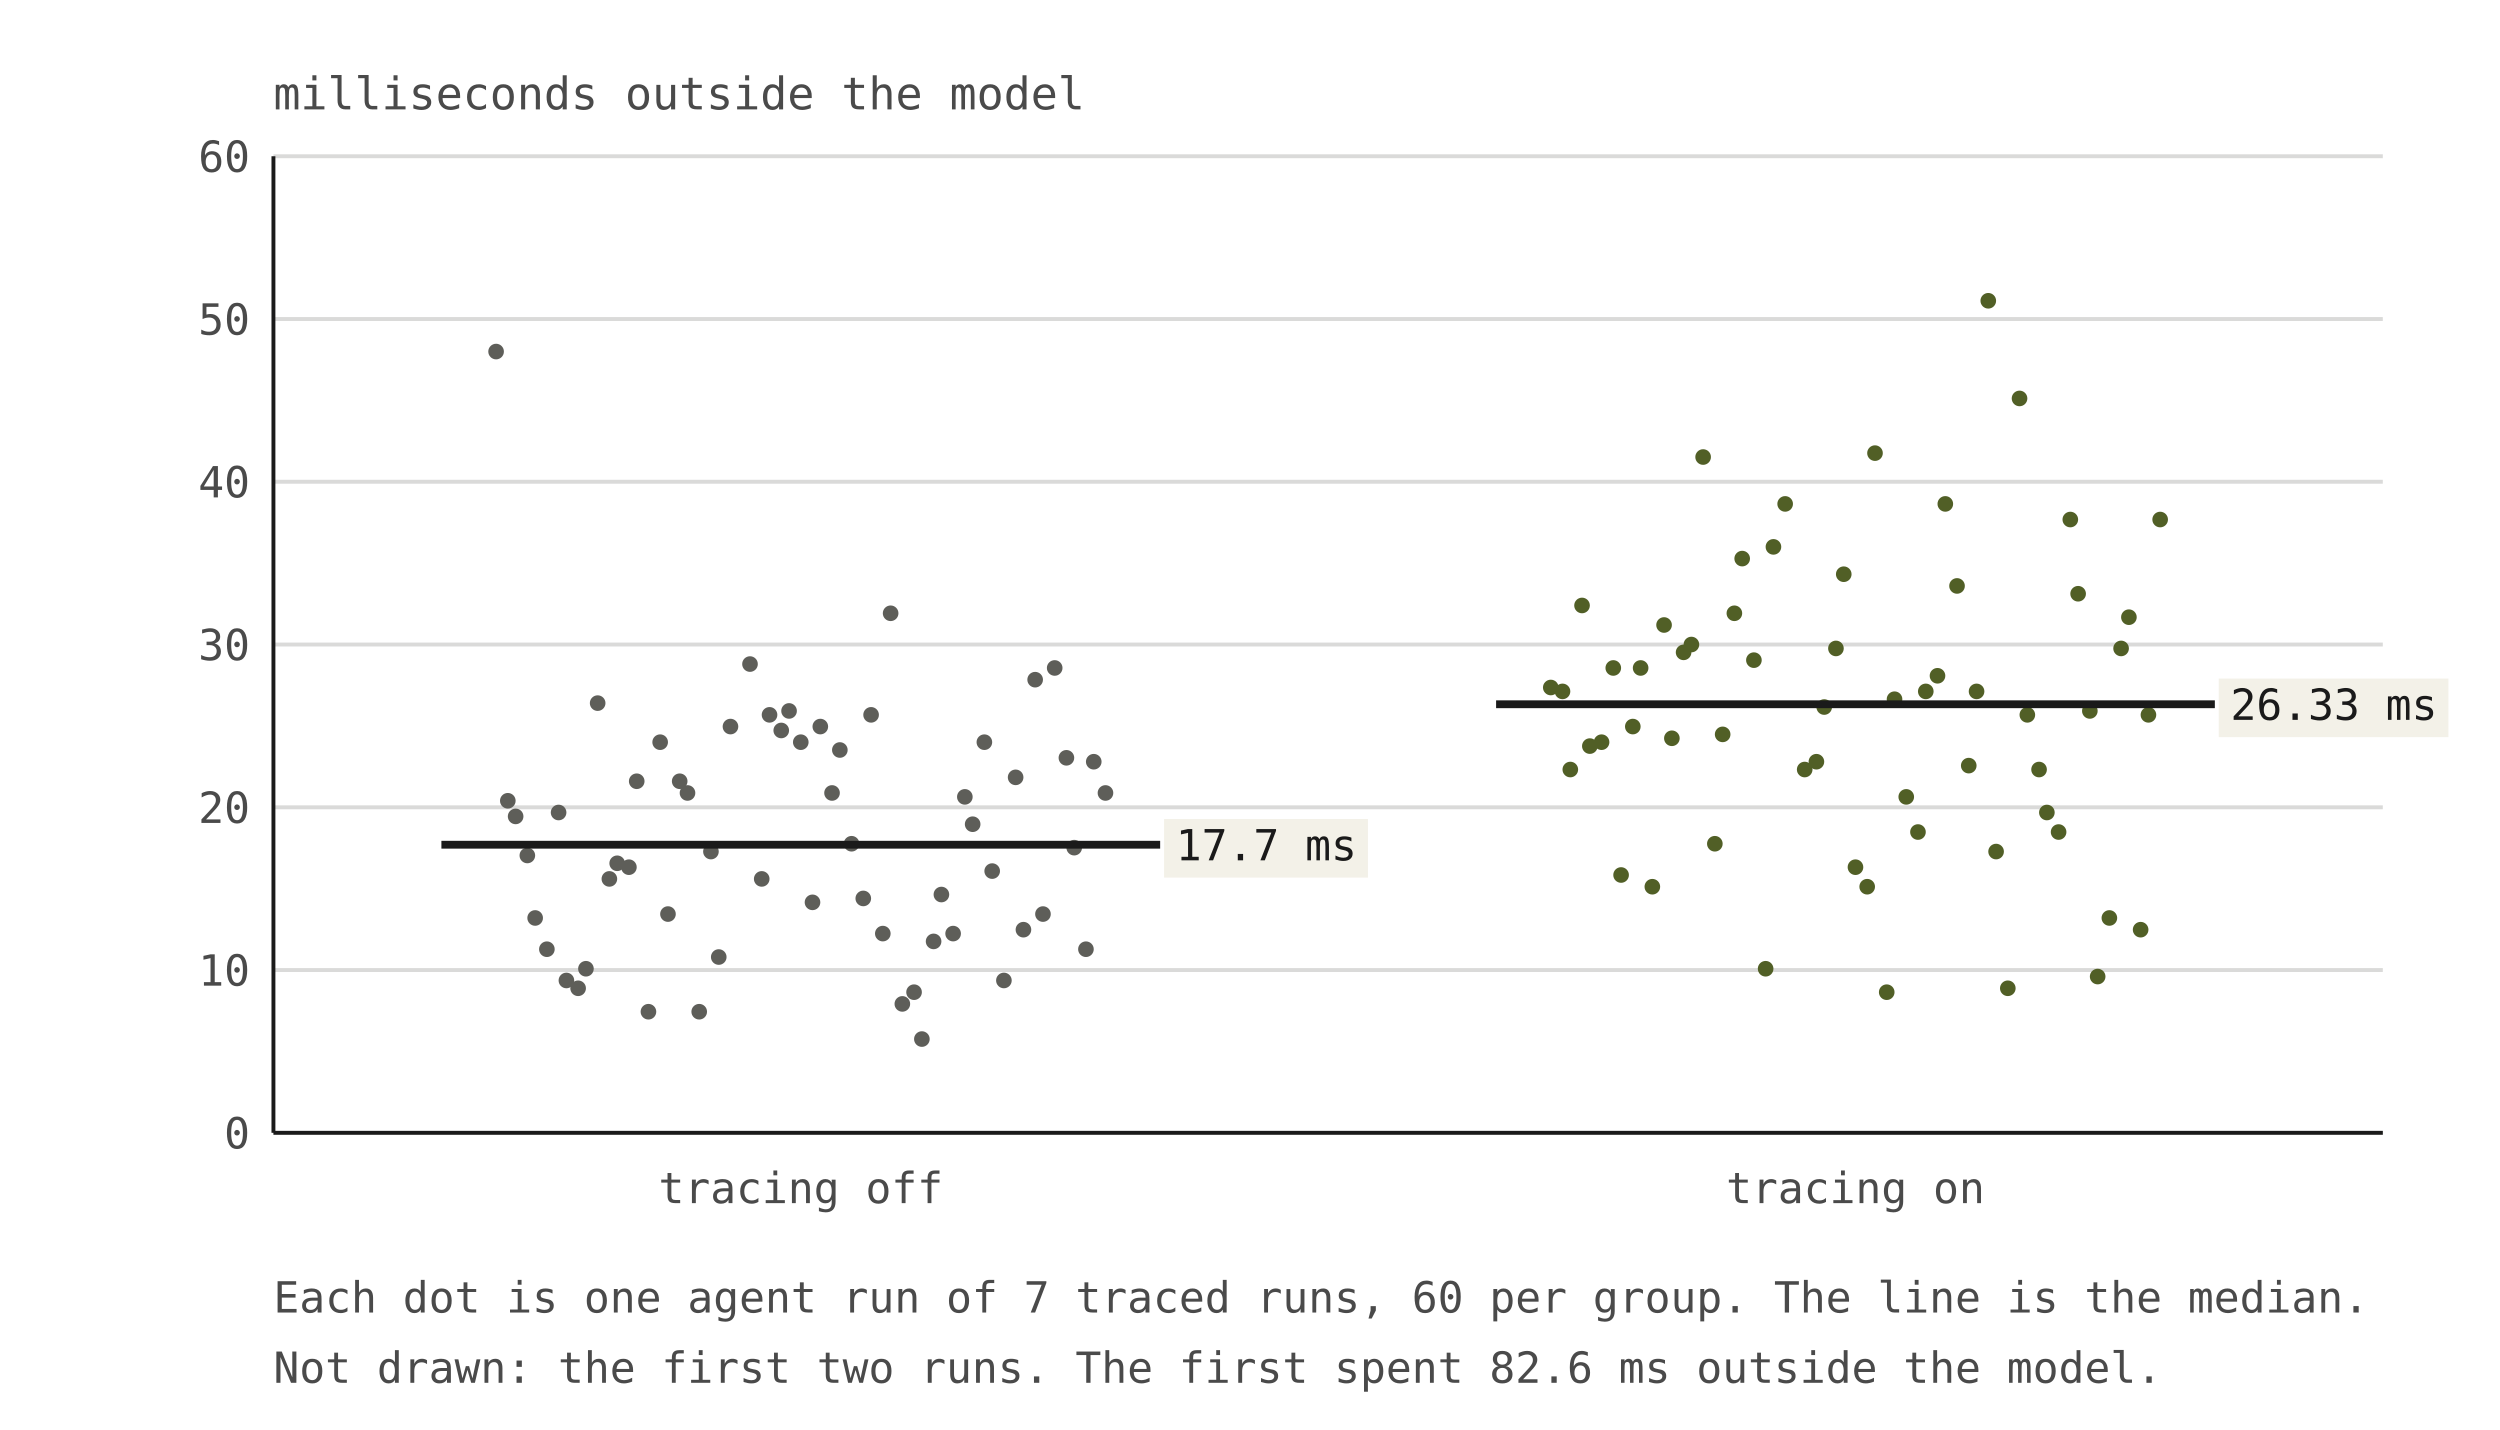
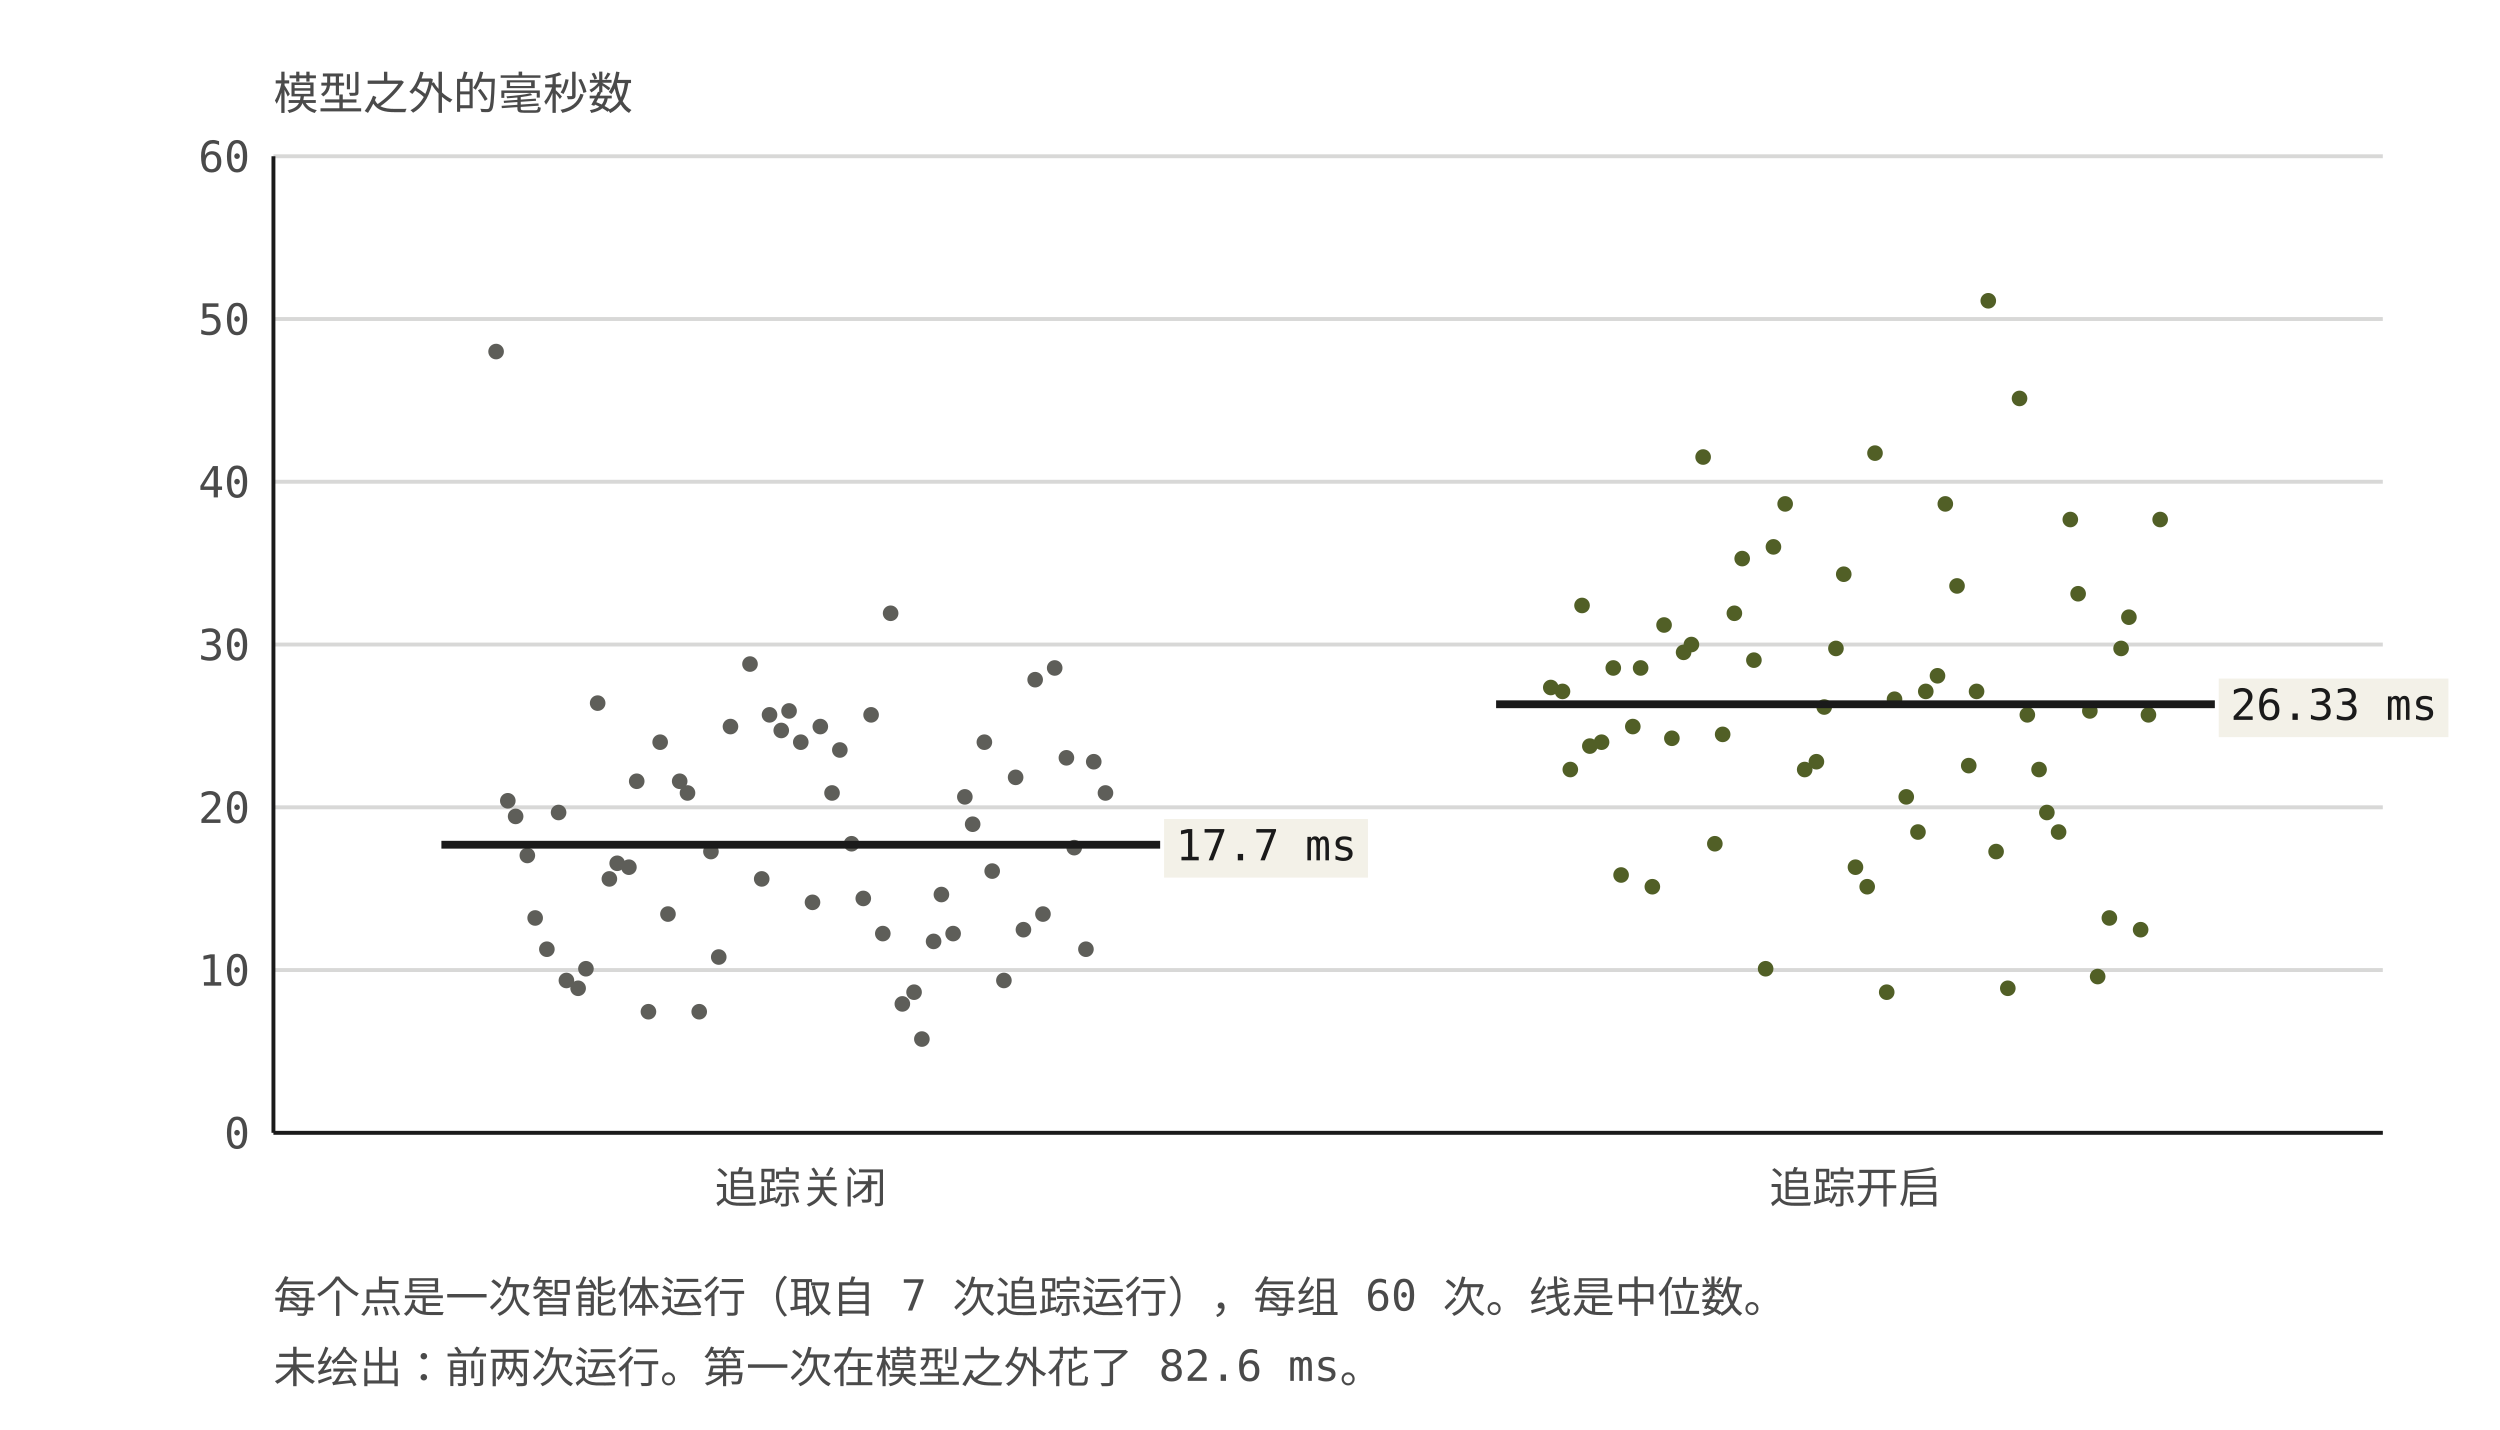
<svg xmlns="http://www.w3.org/2000/svg" viewBox="0 0 640 366" role="img" aria-labelledby="fig-7-6-title fig-7-6-desc" font-family="JetBrains Mono, ui-monospace, monospace">
-   <line x1="70" y1="290" x2="610" y2="290" stroke="var(--m-ink-mute, #6f6f6a)" stroke-width="1" stroke-opacity="0.25" />
+   <line x1="70" y1="290" x2="610" y2="290" stroke="var(--m-ink-mute, #666660)" stroke-width="1" stroke-opacity="0.25" />
  <text x="64" y="294" font-size="11" text-anchor="end" fill="var(--m-ink-soft, #4a4a4a)">0</text>
-   <line x1="70" y1="248.33" x2="610" y2="248.33" stroke="var(--m-ink-mute, #6f6f6a)" stroke-width="1" stroke-opacity="0.25" />
+   <line x1="70" y1="248.33" x2="610" y2="248.33" stroke="var(--m-ink-mute, #666660)" stroke-width="1" stroke-opacity="0.25" />
  <text x="64" y="252.33" font-size="11" text-anchor="end" fill="var(--m-ink-soft, #4a4a4a)">10</text>
-   <line x1="70" y1="206.67" x2="610" y2="206.67" stroke="var(--m-ink-mute, #6f6f6a)" stroke-width="1" stroke-opacity="0.25" />
+   <line x1="70" y1="206.67" x2="610" y2="206.67" stroke="var(--m-ink-mute, #666660)" stroke-width="1" stroke-opacity="0.25" />
  <text x="64" y="210.67" font-size="11" text-anchor="end" fill="var(--m-ink-soft, #4a4a4a)">20</text>
-   <line x1="70" y1="165" x2="610" y2="165" stroke="var(--m-ink-mute, #6f6f6a)" stroke-width="1" stroke-opacity="0.25" />
+   <line x1="70" y1="165" x2="610" y2="165" stroke="var(--m-ink-mute, #666660)" stroke-width="1" stroke-opacity="0.25" />
  <text x="64" y="169" font-size="11" text-anchor="end" fill="var(--m-ink-soft, #4a4a4a)">30</text>
-   <line x1="70" y1="123.33" x2="610" y2="123.33" stroke="var(--m-ink-mute, #6f6f6a)" stroke-width="1" stroke-opacity="0.25" />
+   <line x1="70" y1="123.33" x2="610" y2="123.33" stroke="var(--m-ink-mute, #666660)" stroke-width="1" stroke-opacity="0.25" />
  <text x="64" y="127.33" font-size="11" text-anchor="end" fill="var(--m-ink-soft, #4a4a4a)">40</text>
-   <line x1="70" y1="81.67" x2="610" y2="81.67" stroke="var(--m-ink-mute, #6f6f6a)" stroke-width="1" stroke-opacity="0.25" />
+   <line x1="70" y1="81.67" x2="610" y2="81.67" stroke="var(--m-ink-mute, #666660)" stroke-width="1" stroke-opacity="0.25" />
  <text x="64" y="85.67" font-size="11" text-anchor="end" fill="var(--m-ink-soft, #4a4a4a)">50</text>
-   <line x1="70" y1="40" x2="610" y2="40" stroke="var(--m-ink-mute, #6f6f6a)" stroke-width="1" stroke-opacity="0.25" />
+   <line x1="70" y1="40" x2="610" y2="40" stroke="var(--m-ink-mute, #666660)" stroke-width="1" stroke-opacity="0.25" />
  <text x="64" y="44" font-size="11" text-anchor="end" fill="var(--m-ink-soft, #4a4a4a)">60</text>
  <line x1="70" y1="290" x2="610" y2="290" stroke="var(--m-ink, #1a1a1a)" stroke-width="1" />
  <line x1="70" y1="40" x2="70" y2="290" stroke="var(--m-ink, #1a1a1a)" stroke-width="1" />
-   <text x="70" y="28" font-size="11.5" class="m-serif" fill="var(--m-ink-soft, #4a4a4a)">milliseconds outside the model</text>
+   <text x="70" y="28" font-size="11.5" class="m-serif" fill="var(--m-ink-soft, #4a4a4a)">模型之外的毫秒数</text>
  <circle cx="127" cy="90" r="2" fill="var(--m-grey-ink, #5e5e59)" />
  <circle cx="223" cy="183" r="2" fill="var(--m-grey-ink, #5e5e59)" />
  <circle cx="161" cy="222" r="2" fill="var(--m-grey-ink, #5e5e59)" />
  <circle cx="257" cy="251" r="2" fill="var(--m-grey-ink, #5e5e59)" />
  <circle cx="195" cy="225" r="2" fill="var(--m-grey-ink, #5e5e59)" />
  <circle cx="132" cy="209" r="2" fill="var(--m-grey-ink, #5e5e59)" />
  <circle cx="228" cy="157" r="2" fill="var(--m-grey-ink, #5e5e59)" />
  <circle cx="166" cy="259" r="2" fill="var(--m-grey-ink, #5e5e59)" />
  <circle cx="262" cy="238" r="2" fill="var(--m-grey-ink, #5e5e59)" />
  <circle cx="200" cy="187" r="2" fill="var(--m-grey-ink, #5e5e59)" />
  <circle cx="137" cy="235" r="2" fill="var(--m-grey-ink, #5e5e59)" />
  <circle cx="234" cy="254" r="2" fill="var(--m-grey-ink, #5e5e59)" />
  <circle cx="171" cy="234" r="2" fill="var(--m-grey-ink, #5e5e59)" />
  <circle cx="267" cy="234" r="2" fill="var(--m-grey-ink, #5e5e59)" />
  <circle cx="205" cy="190" r="2" fill="var(--m-grey-ink, #5e5e59)" />
  <circle cx="143" cy="208" r="2" fill="var(--m-grey-ink, #5e5e59)" />
  <circle cx="239" cy="241" r="2" fill="var(--m-grey-ink, #5e5e59)" />
  <circle cx="176" cy="203" r="2" fill="var(--m-grey-ink, #5e5e59)" />
  <circle cx="273" cy="194" r="2" fill="var(--m-grey-ink, #5e5e59)" />
  <circle cx="210" cy="186" r="2" fill="var(--m-grey-ink, #5e5e59)" />
  <circle cx="148" cy="253" r="2" fill="var(--m-grey-ink, #5e5e59)" />
  <circle cx="244" cy="239" r="2" fill="var(--m-grey-ink, #5e5e59)" />
  <circle cx="182" cy="218" r="2" fill="var(--m-grey-ink, #5e5e59)" />
  <circle cx="278" cy="243" r="2" fill="var(--m-grey-ink, #5e5e59)" />
  <circle cx="215" cy="192" r="2" fill="var(--m-grey-ink, #5e5e59)" />
  <circle cx="153" cy="180" r="2" fill="var(--m-grey-ink, #5e5e59)" />
  <circle cx="249" cy="211" r="2" fill="var(--m-grey-ink, #5e5e59)" />
  <circle cx="187" cy="186" r="2" fill="var(--m-grey-ink, #5e5e59)" />
  <circle cx="283" cy="203" r="2" fill="var(--m-grey-ink, #5e5e59)" />
  <circle cx="221" cy="230" r="2" fill="var(--m-grey-ink, #5e5e59)" />
  <circle cx="158" cy="221" r="2" fill="var(--m-grey-ink, #5e5e59)" />
  <circle cx="254" cy="223" r="2" fill="var(--m-grey-ink, #5e5e59)" />
  <circle cx="192" cy="170" r="2" fill="var(--m-grey-ink, #5e5e59)" />
  <circle cx="130" cy="205" r="2" fill="var(--m-grey-ink, #5e5e59)" />
  <circle cx="226" cy="239" r="2" fill="var(--m-grey-ink, #5e5e59)" />
  <circle cx="163" cy="200" r="2" fill="var(--m-grey-ink, #5e5e59)" />
  <circle cx="260" cy="199" r="2" fill="var(--m-grey-ink, #5e5e59)" />
  <circle cx="197" cy="183" r="2" fill="var(--m-grey-ink, #5e5e59)" />
  <circle cx="135" cy="219" r="2" fill="var(--m-grey-ink, #5e5e59)" />
  <circle cx="231" cy="257" r="2" fill="var(--m-grey-ink, #5e5e59)" />
  <circle cx="169" cy="190" r="2" fill="var(--m-grey-ink, #5e5e59)" />
  <circle cx="265" cy="174" r="2" fill="var(--m-grey-ink, #5e5e59)" />
  <circle cx="202" cy="182" r="2" fill="var(--m-grey-ink, #5e5e59)" />
  <circle cx="140" cy="243" r="2" fill="var(--m-grey-ink, #5e5e59)" />
  <circle cx="236" cy="266" r="2" fill="var(--m-grey-ink, #5e5e59)" />
  <circle cx="174" cy="200" r="2" fill="var(--m-grey-ink, #5e5e59)" />
  <circle cx="270" cy="171" r="2" fill="var(--m-grey-ink, #5e5e59)" />
  <circle cx="208" cy="231" r="2" fill="var(--m-grey-ink, #5e5e59)" />
  <circle cx="145" cy="251" r="2" fill="var(--m-grey-ink, #5e5e59)" />
  <circle cx="241" cy="229" r="2" fill="var(--m-grey-ink, #5e5e59)" />
  <circle cx="179" cy="259" r="2" fill="var(--m-grey-ink, #5e5e59)" />
  <circle cx="275" cy="217" r="2" fill="var(--m-grey-ink, #5e5e59)" />
  <circle cx="213" cy="203" r="2" fill="var(--m-grey-ink, #5e5e59)" />
  <circle cx="150" cy="248" r="2" fill="var(--m-grey-ink, #5e5e59)" />
  <circle cx="247" cy="204" r="2" fill="var(--m-grey-ink, #5e5e59)" />
  <circle cx="184" cy="245" r="2" fill="var(--m-grey-ink, #5e5e59)" />
  <circle cx="280" cy="195" r="2" fill="var(--m-grey-ink, #5e5e59)" />
  <circle cx="218" cy="216" r="2" fill="var(--m-grey-ink, #5e5e59)" />
  <circle cx="156" cy="225" r="2" fill="var(--m-grey-ink, #5e5e59)" />
  <circle cx="252" cy="190" r="2" fill="var(--m-grey-ink, #5e5e59)" />
  <line x1="113" y1="216.25" x2="297" y2="216.25" stroke="var(--m-ink, #1a1a1a)" stroke-width="2" />
  <rect class="m-knock" x="298" y="209.67" width="52.2" height="15" fill="var(--m-panel, #f3f1e8)" />
  <text x="301" y="220.25" font-size="11" fill="var(--m-ink, #1a1a1a)">17.7 ms</text>
-   <text x="205" y="308" font-size="11" text-anchor="middle" fill="var(--m-ink-soft, #4a4a4a)">tracing off</text>
+   <text x="205" y="308" font-size="11" text-anchor="middle" fill="var(--m-ink-soft, #4a4a4a)">追踪关闭</text>
  <circle cx="397" cy="176" r="2" fill="var(--m-olive-ink, #515f26)" />
  <circle cx="493" cy="177" r="2" fill="var(--m-olive-ink, #515f26)" />
  <circle cx="431" cy="167" r="2" fill="var(--m-olive-ink, #515f26)" />
  <circle cx="527" cy="213" r="2" fill="var(--m-olive-ink, #515f26)" />
  <circle cx="465" cy="195" r="2" fill="var(--m-olive-ink, #515f26)" />
  <circle cx="402" cy="197" r="2" fill="var(--m-olive-ink, #515f26)" />
  <circle cx="498" cy="129" r="2" fill="var(--m-olive-ink, #515f26)" />
  <circle cx="436" cy="117" r="2" fill="var(--m-olive-ink, #515f26)" />
  <circle cx="532" cy="152" r="2" fill="var(--m-olive-ink, #515f26)" />
  <circle cx="470" cy="166" r="2" fill="var(--m-olive-ink, #515f26)" />
  <circle cx="407" cy="191" r="2" fill="var(--m-olive-ink, #515f26)" />
  <circle cx="504" cy="196" r="2" fill="var(--m-olive-ink, #515f26)" />
  <circle cx="441" cy="188" r="2" fill="var(--m-olive-ink, #515f26)" />
  <circle cx="537" cy="250" r="2" fill="var(--m-olive-ink, #515f26)" />
  <circle cx="475" cy="222" r="2" fill="var(--m-olive-ink, #515f26)" />
  <circle cx="413" cy="171" r="2" fill="var(--m-olive-ink, #515f26)" />
  <circle cx="509" cy="77" r="2" fill="var(--m-olive-ink, #515f26)" />
  <circle cx="446" cy="143" r="2" fill="var(--m-olive-ink, #515f26)" />
  <circle cx="543" cy="166" r="2" fill="var(--m-olive-ink, #515f26)" />
  <circle cx="480" cy="116" r="2" fill="var(--m-olive-ink, #515f26)" />
  <circle cx="418" cy="186" r="2" fill="var(--m-olive-ink, #515f26)" />
  <circle cx="514" cy="253" r="2" fill="var(--m-olive-ink, #515f26)" />
  <circle cx="452" cy="248" r="2" fill="var(--m-olive-ink, #515f26)" />
  <circle cx="548" cy="238" r="2" fill="var(--m-olive-ink, #515f26)" />
  <circle cx="485" cy="179" r="2" fill="var(--m-olive-ink, #515f26)" />
  <circle cx="423" cy="227" r="2" fill="var(--m-olive-ink, #515f26)" />
  <circle cx="519" cy="183" r="2" fill="var(--m-olive-ink, #515f26)" />
  <circle cx="457" cy="129" r="2" fill="var(--m-olive-ink, #515f26)" />
  <circle cx="553" cy="133" r="2" fill="var(--m-olive-ink, #515f26)" />
  <circle cx="491" cy="213" r="2" fill="var(--m-olive-ink, #515f26)" />
  <circle cx="428" cy="189" r="2" fill="var(--m-olive-ink, #515f26)" />
  <circle cx="524" cy="208" r="2" fill="var(--m-olive-ink, #515f26)" />
  <circle cx="462" cy="197" r="2" fill="var(--m-olive-ink, #515f26)" />
  <circle cx="400" cy="177" r="2" fill="var(--m-olive-ink, #515f26)" />
  <circle cx="496" cy="173" r="2" fill="var(--m-olive-ink, #515f26)" />
  <circle cx="433" cy="165" r="2" fill="var(--m-olive-ink, #515f26)" />
  <circle cx="530" cy="133" r="2" fill="var(--m-olive-ink, #515f26)" />
  <circle cx="467" cy="181" r="2" fill="var(--m-olive-ink, #515f26)" />
  <circle cx="405" cy="155" r="2" fill="var(--m-olive-ink, #515f26)" />
  <circle cx="501" cy="150" r="2" fill="var(--m-olive-ink, #515f26)" />
  <circle cx="439" cy="216" r="2" fill="var(--m-olive-ink, #515f26)" />
  <circle cx="535" cy="182" r="2" fill="var(--m-olive-ink, #515f26)" />
  <circle cx="472" cy="147" r="2" fill="var(--m-olive-ink, #515f26)" />
  <circle cx="410" cy="190" r="2" fill="var(--m-olive-ink, #515f26)" />
  <circle cx="506" cy="177" r="2" fill="var(--m-olive-ink, #515f26)" />
  <circle cx="444" cy="157" r="2" fill="var(--m-olive-ink, #515f26)" />
  <circle cx="540" cy="235" r="2" fill="var(--m-olive-ink, #515f26)" />
  <circle cx="478" cy="227" r="2" fill="var(--m-olive-ink, #515f26)" />
  <circle cx="415" cy="224" r="2" fill="var(--m-olive-ink, #515f26)" />
  <circle cx="511" cy="218" r="2" fill="var(--m-olive-ink, #515f26)" />
  <circle cx="449" cy="169" r="2" fill="var(--m-olive-ink, #515f26)" />
  <circle cx="545" cy="158" r="2" fill="var(--m-olive-ink, #515f26)" />
  <circle cx="483" cy="254" r="2" fill="var(--m-olive-ink, #515f26)" />
  <circle cx="420" cy="171" r="2" fill="var(--m-olive-ink, #515f26)" />
  <circle cx="517" cy="102" r="2" fill="var(--m-olive-ink, #515f26)" />
  <circle cx="454" cy="140" r="2" fill="var(--m-olive-ink, #515f26)" />
  <circle cx="550" cy="183" r="2" fill="var(--m-olive-ink, #515f26)" />
  <circle cx="488" cy="204" r="2" fill="var(--m-olive-ink, #515f26)" />
  <circle cx="426" cy="160" r="2" fill="var(--m-olive-ink, #515f26)" />
  <circle cx="522" cy="197" r="2" fill="var(--m-olive-ink, #515f26)" />
  <line x1="383" y1="180.29" x2="567" y2="180.29" stroke="var(--m-ink, #1a1a1a)" stroke-width="2" />
  <rect class="m-knock" x="568" y="173.71" width="58.8" height="15" fill="var(--m-panel, #f3f1e8)" />
  <text x="571" y="184.29" font-size="11" fill="var(--m-ink, #1a1a1a)">26.33 ms</text>
-   <text x="475" y="308" font-size="11" text-anchor="middle" fill="var(--m-ink-soft, #4a4a4a)">tracing on</text>
-   <text x="70" y="336" font-size="11" class="m-serif" fill="var(--m-ink-soft, #4a4a4a)">Each dot is one agent run of 7 traced runs, 60 per group. The line is the median.</text>
-   <text x="70" y="354" font-size="11" class="m-serif" fill="var(--m-ink-soft, #4a4a4a)">Not drawn: the first two runs. The first spent 82.6 ms outside the model.</text>
+   <text x="475" y="308" font-size="11" text-anchor="middle" fill="var(--m-ink-soft, #4a4a4a)">追踪开启</text>
+   <text x="70" y="336" font-size="11" class="m-serif" fill="var(--m-ink-soft, #4a4a4a)">每个点是一次智能体运行（取自 7 次追踪运行），每组 60 次。线是中位数。</text>
+   <text x="70" y="354" font-size="11" class="m-serif" fill="var(--m-ink-soft, #4a4a4a)">未绘出：前两次运行。第一次在模型之外花了 82.6 ms。</text>
</svg>
